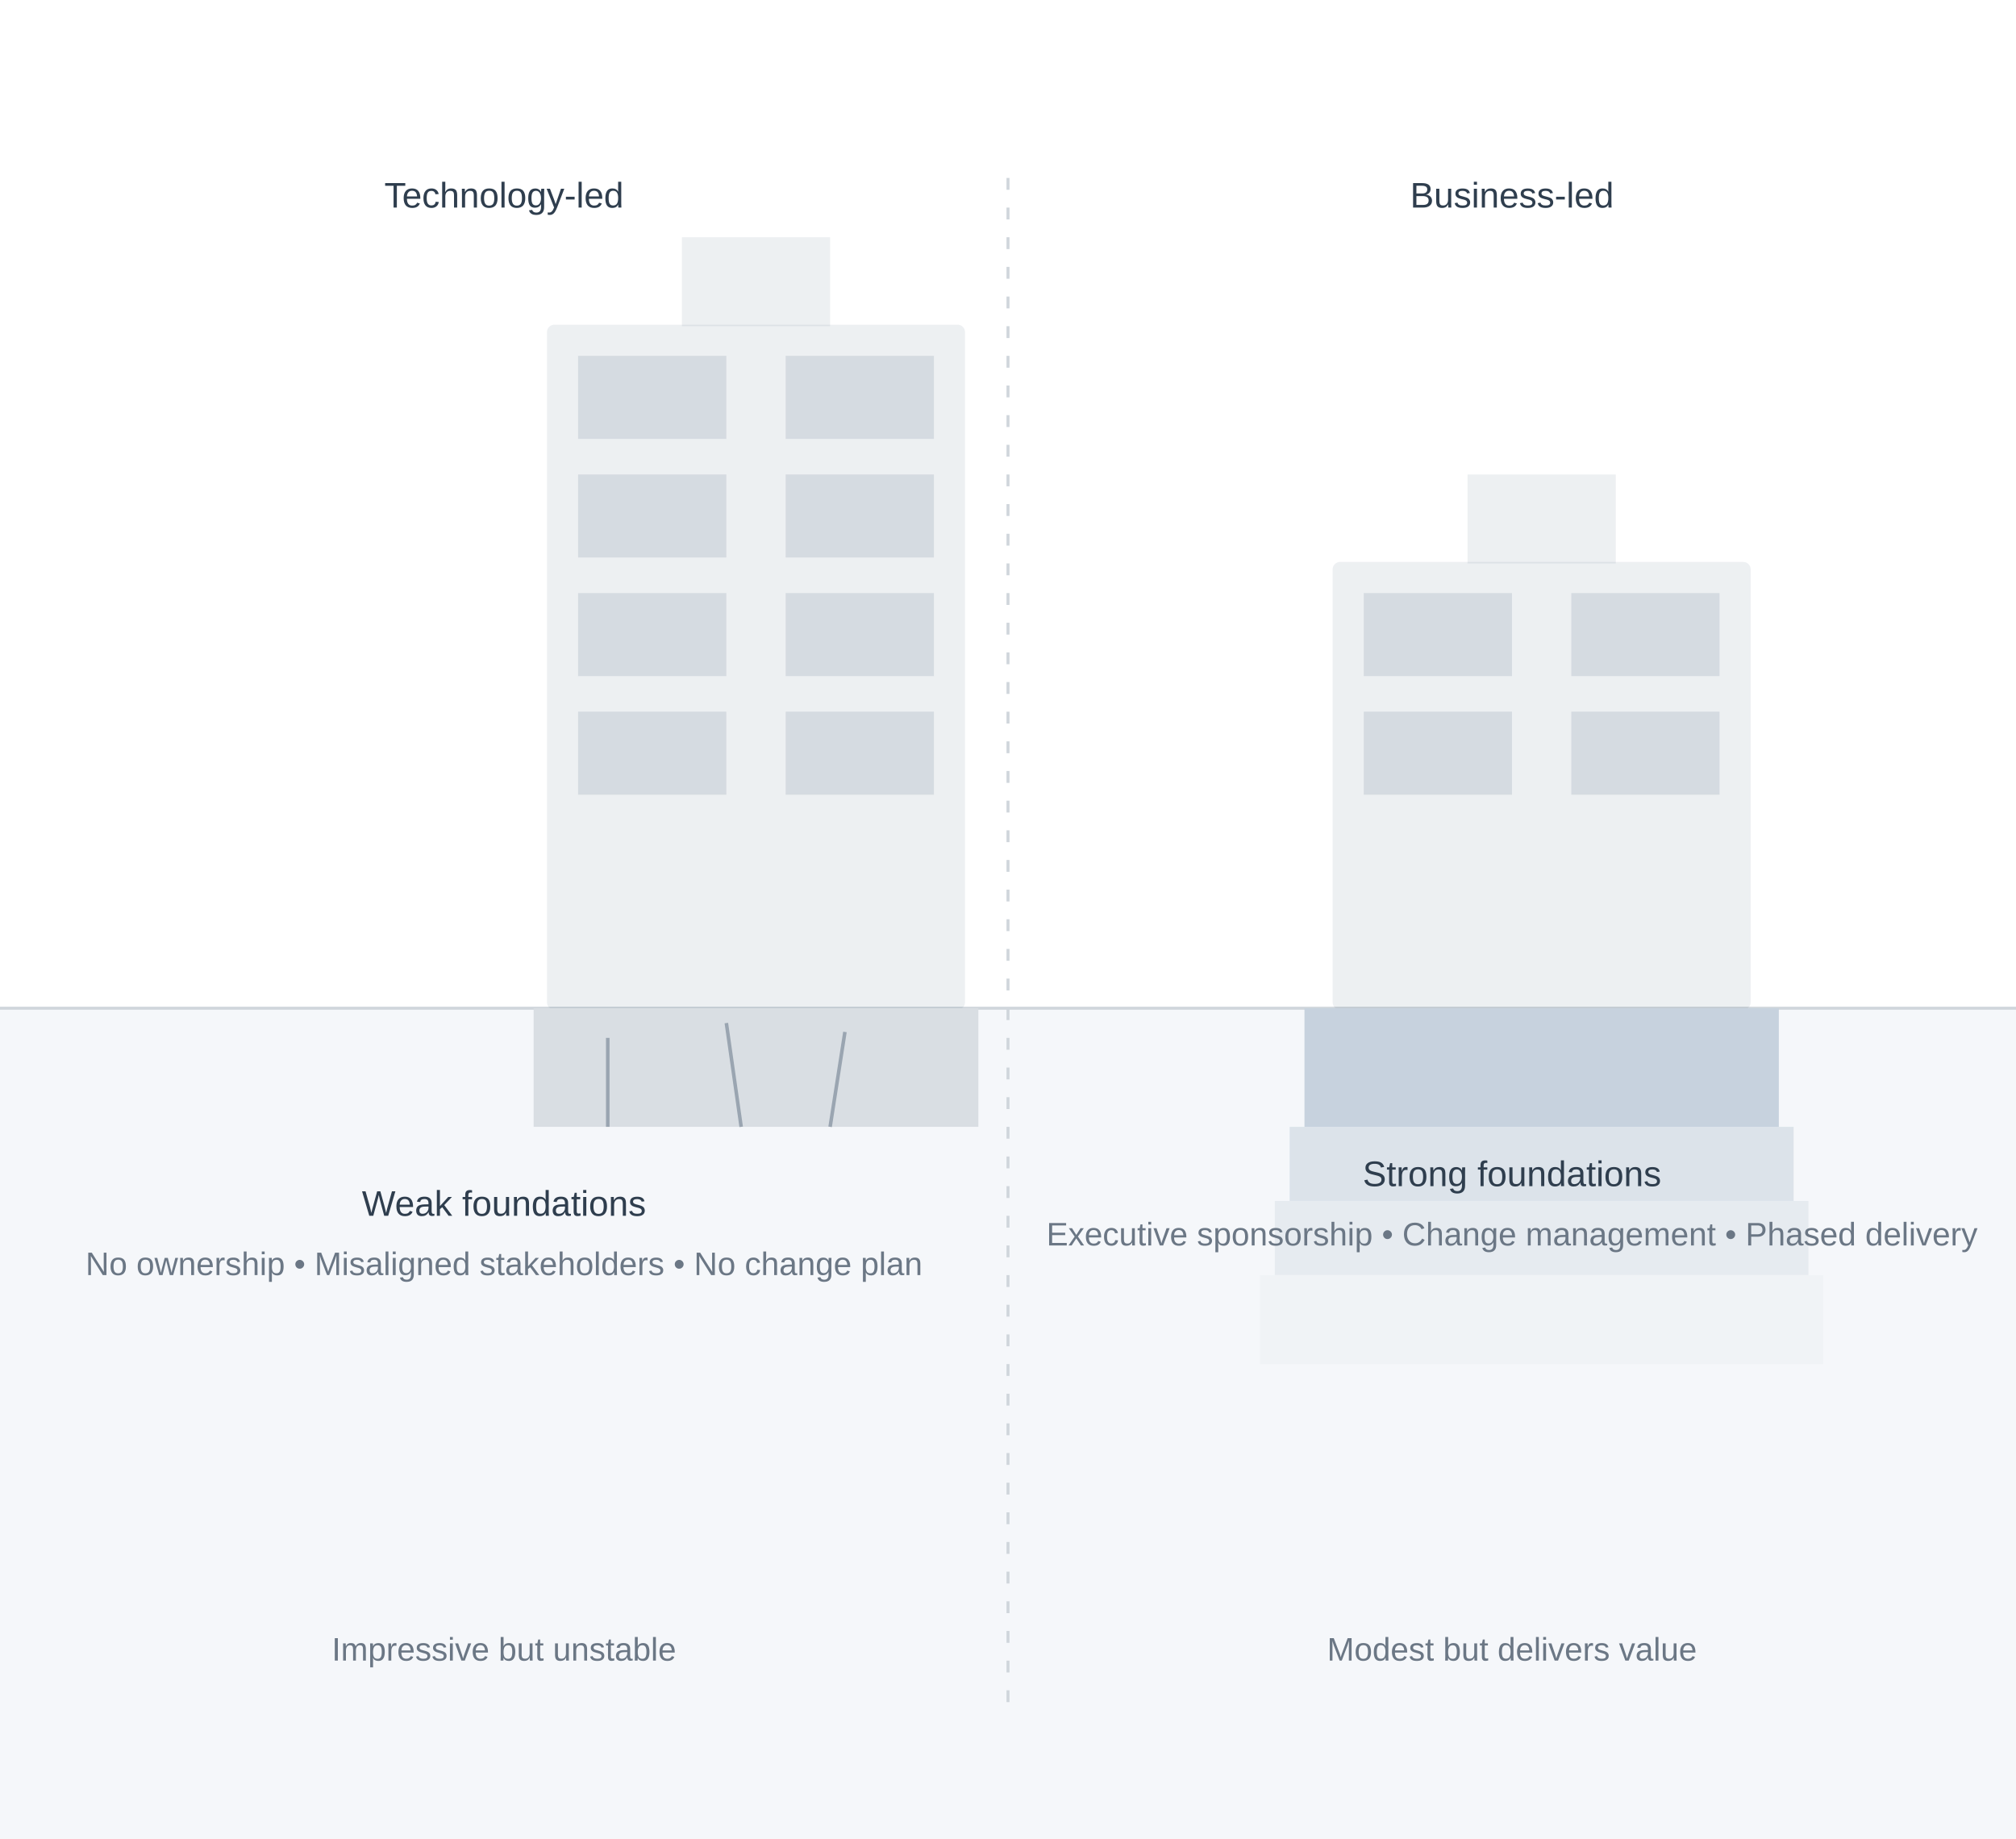
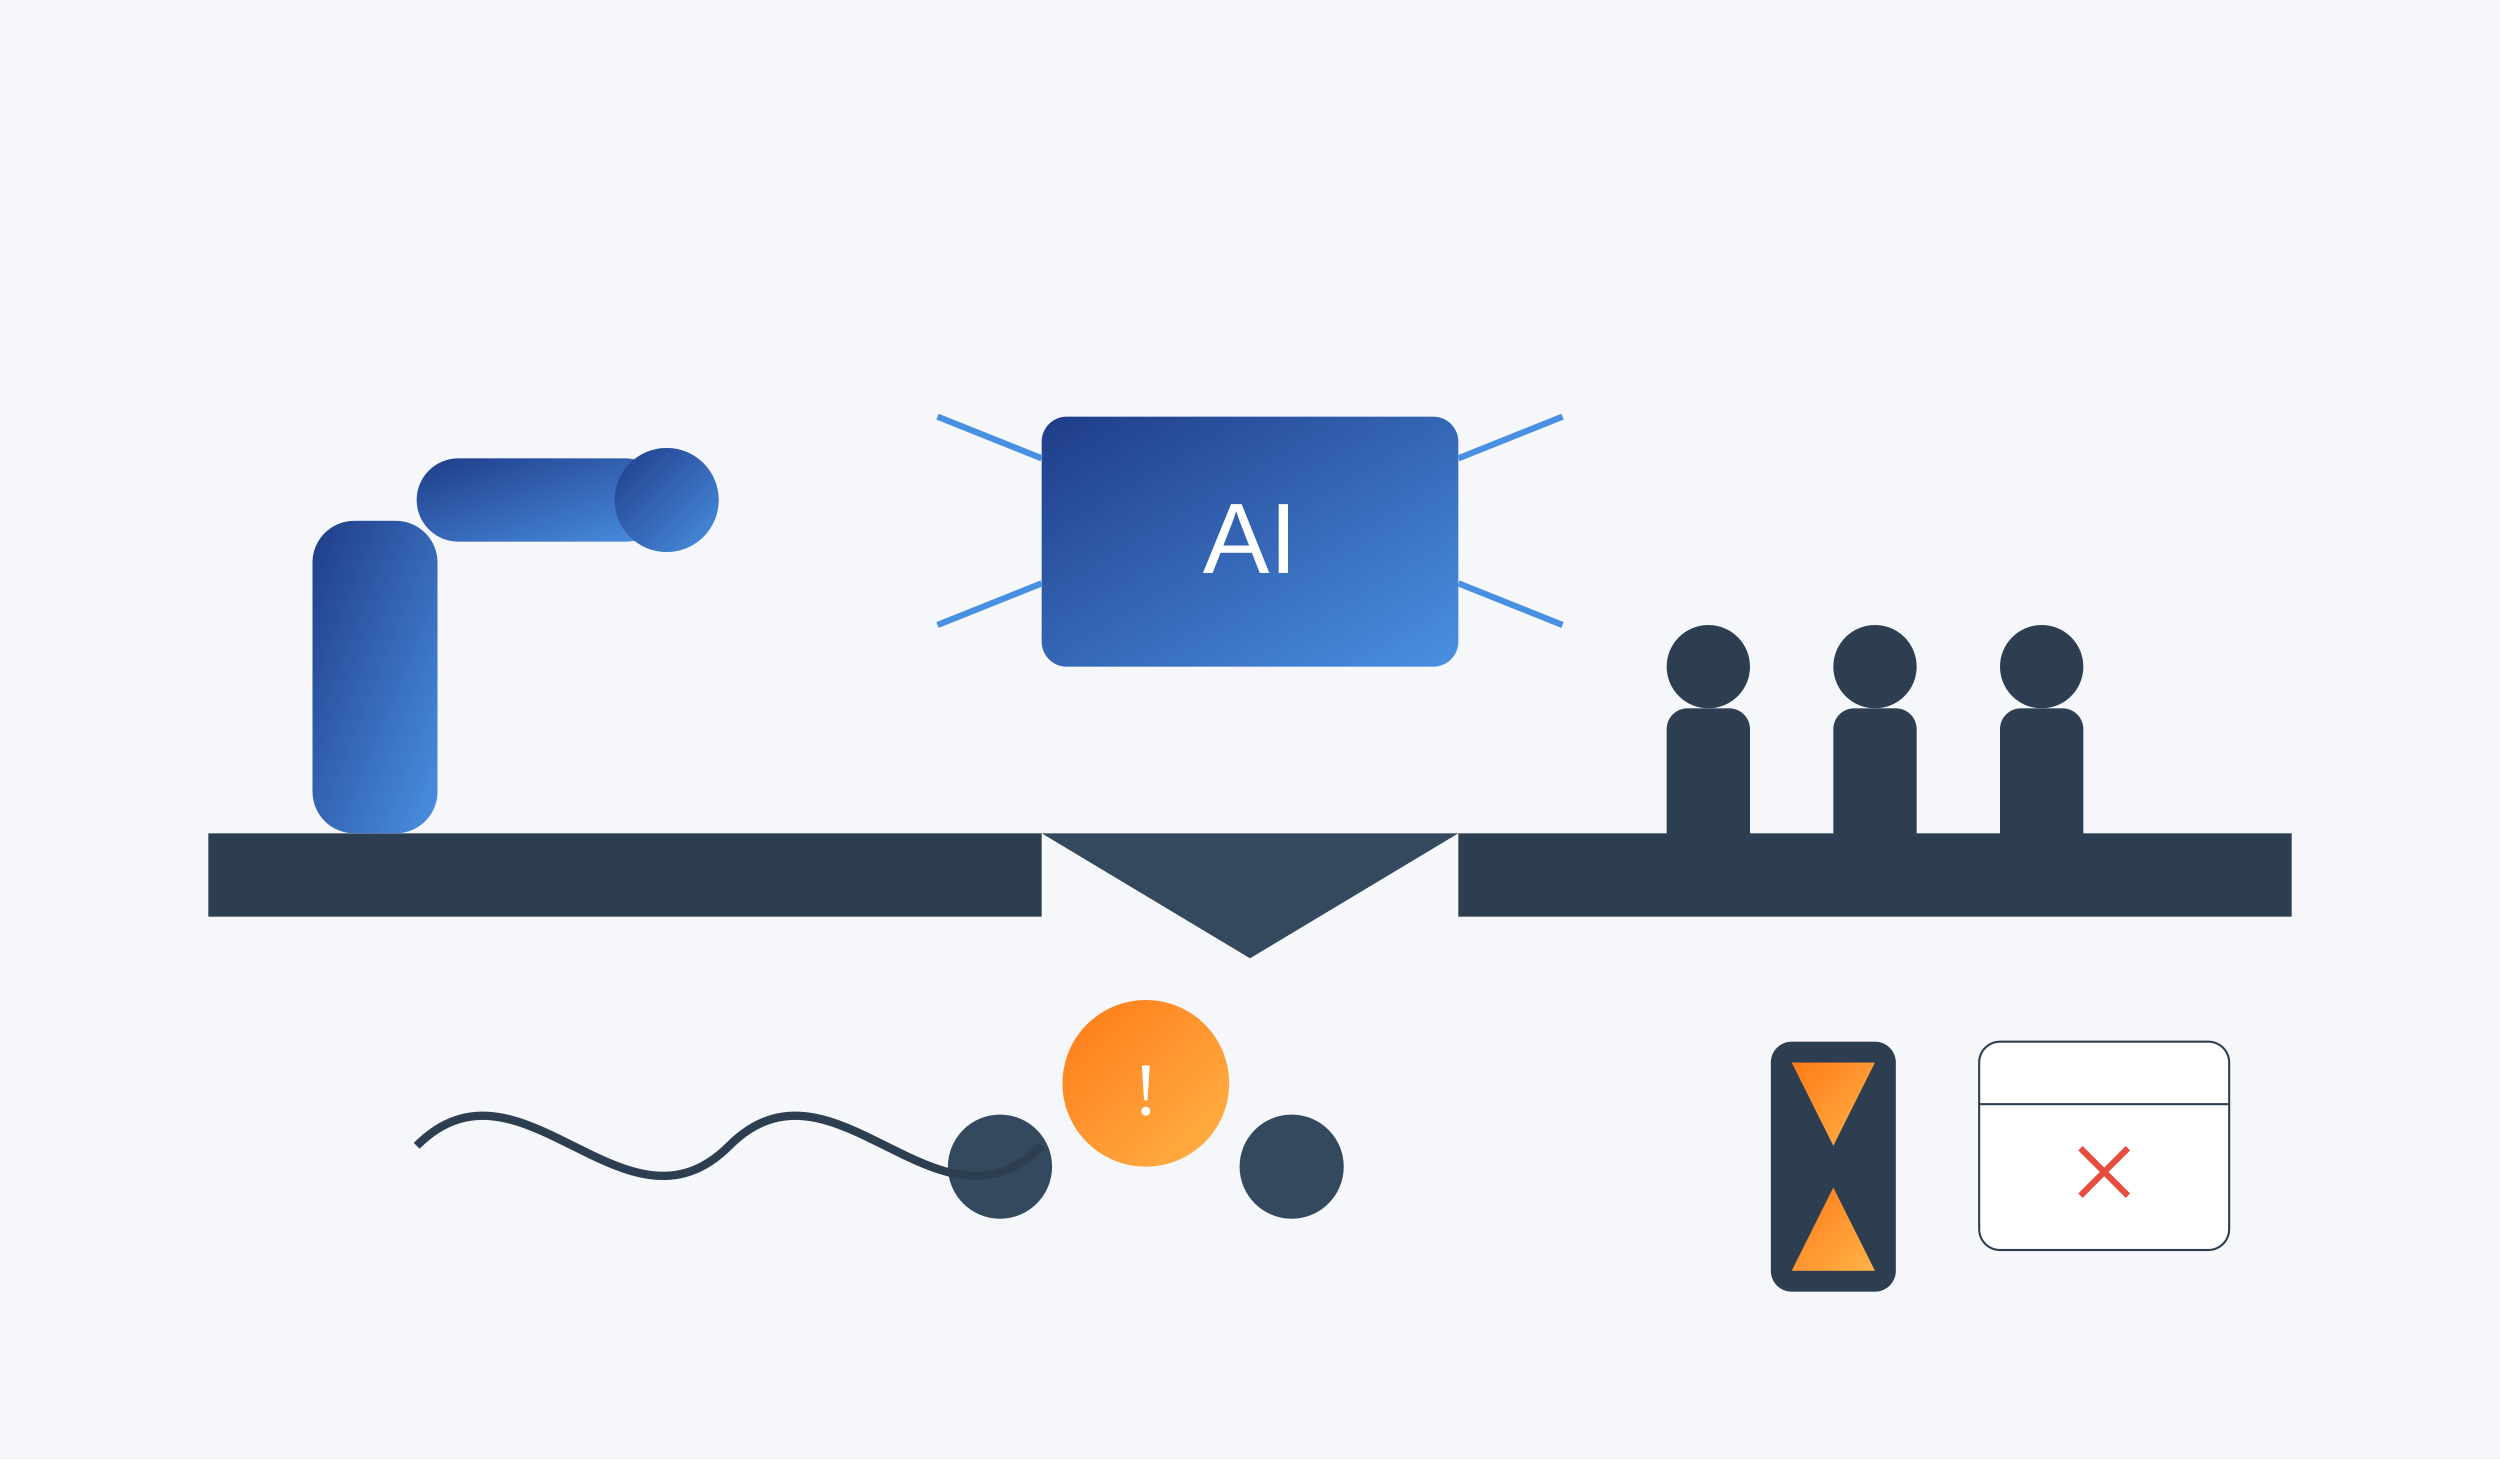
- <svg xmlns="http://www.w3.org/2000/svg" width="100%" viewBox="0 0 680 620" role="img">
-   <style>
-   .title { font-family: Arial, Helvetica, sans-serif; font-size: 18px; font-weight: 600; fill: #1F3A5F; }
-   .label { font-family: Arial, Helvetica, sans-serif; font-size: 12px; fill: #2F3E4E; }
-   .subtle { font-family: Arial, Helvetica, sans-serif; font-size: 11px; fill: #6B7785; }
- </style>
-   <rect x="0" y="0" width="680" height="620" fill="#FFFFFF" />
-   <rect x="0" y="340" width="680" height="280" fill="#F5F7FA" />
-   <line x1="0" y1="340" x2="680" y2="340" stroke="#D0D6DC" stroke-width="1" />
-   <line x1="340" y1="60" x2="340" y2="580" stroke="#D0D6DC" stroke-width="1" stroke-dasharray="4 6" />
-   <g transform="translate(165,0)">
-     <rect x="20" y="110" width="140" height="230" rx="2" fill="#1F3A5F" opacity="0.08" stroke="#1F3A5F" stroke-width="1" />
-     <g fill="#1F3A5F" opacity="0.12">
-       <rect x="30" y="120" width="50" height="28" />
-       <rect x="100" y="120" width="50" height="28" />
-       <rect x="30" y="160" width="50" height="28" />
-       <rect x="100" y="160" width="50" height="28" />
-       <rect x="30" y="200" width="50" height="28" />
-       <rect x="100" y="200" width="50" height="28" />
-       <rect x="30" y="240" width="50" height="28" />
-       <rect x="100" y="240" width="50" height="28" />
-     </g>
-     <rect x="65" y="80" width="50" height="30" fill="#1F3A5F" opacity="0.08" />
-     <rect x="15" y="340" width="150" height="40" fill="#D9DEE3" />
-     <g stroke="#9AA5B1" stroke-width="1.2">
-       <line x1="40" y1="350" x2="40" y2="380" />
-       <line x1="80" y1="345" x2="85" y2="380" />
-       <line x1="120" y1="348" x2="115" y2="380" />
-     </g>
+ <svg xmlns="http://www.w3.org/2000/svg" width="1200" height="700" viewBox="0 0 1200 700">
+   <defs>
+     <linearGradient id="blueGrad" x1="0" y1="0" x2="1" y2="1">
+       <stop offset="0%" stop-color="#1f3c88" />
+       <stop offset="100%" stop-color="#4a90e2" />
+     </linearGradient>
+     <linearGradient id="orangeGrad" x1="0" y1="0" x2="1" y2="1">
+       <stop offset="0%" stop-color="#ff7a18" />
+       <stop offset="100%" stop-color="#ffb347" />
+     </linearGradient>
+   </defs>
+   <rect width="1200" height="700" fill="#f5f7fa" />
+   <rect x="100" y="400" width="400" height="40" fill="#2c3e50" />
+   <rect x="700" y="400" width="400" height="40" fill="#2c3e50" />
+   <polygon points="500,400 700,400 600,460" fill="#34495e" />
+   <rect x="500" y="200" width="200" height="120" rx="12" fill="url(#blueGrad)" />
+   <text x="600" y="275" font-size="48" text-anchor="middle" fill="white" font-family="Arial">AI</text>
+   <g stroke="#4a90e2" stroke-width="3">
+     <line x1="500" y1="220" x2="450" y2="200" />
+     <line x1="700" y1="220" x2="750" y2="200" />
+     <line x1="500" y1="280" x2="450" y2="300" />
+     <line x1="700" y1="280" x2="750" y2="300" />
  </g>
-   <g transform="translate(430,0)">
-     <rect x="20" y="190" width="140" height="150" rx="2" fill="#1F3A5F" opacity="0.08" stroke="#1F3A5F" stroke-width="1" />
-     <g fill="#1F3A5F" opacity="0.12">
-       <rect x="30" y="200" width="50" height="28" />
-       <rect x="100" y="200" width="50" height="28" />
-       <rect x="30" y="240" width="50" height="28" />
-       <rect x="100" y="240" width="50" height="28" />
-     </g>
-     <rect x="65" y="160" width="50" height="30" fill="#1F3A5F" opacity="0.08" />
-     <rect x="10" y="340" width="160" height="40" fill="#C7D2DE" />
-     <rect x="5" y="380" width="170" height="25" fill="#DCE3EA" />
-     <rect x="0" y="405" width="180" height="25" fill="#E6EBF0" />
-     <rect x="-5" y="430" width="190" height="30" fill="#F0F3F6" />
+   <g fill="url(#blueGrad)">
+     <rect x="150" y="250" width="60" height="150" rx="20" />
+     <rect x="200" y="220" width="120" height="40" rx="20" />
+     <circle cx="320" cy="240" r="25" />
  </g>
-   <text x="170" y="70" class="label" text-anchor="middle">Technology-led</text>
-   <text x="170" y="560" class="subtle" text-anchor="middle">Impressive but unstable</text>
-   <text x="510" y="70" class="label" text-anchor="middle">Business-led</text>
-   <text x="510" y="560" class="subtle" text-anchor="middle">Modest but delivers value</text>
-   <text x="170" y="410" class="label" text-anchor="middle">Weak foundations</text>
-   <text x="170" y="430" class="subtle" text-anchor="middle">No ownership • Misaligned stakeholders • No change plan</text>
-   <text x="510" y="400" class="label" text-anchor="middle">Strong foundations</text>
-   <text x="510" y="420" class="subtle" text-anchor="middle">Executive sponsorship • Change management • Phased delivery</text>
+   <g fill="#2c3e50">
+     <circle cx="820" cy="320" r="20" />
+     <rect x="800" y="340" width="40" height="80" rx="10" />
+     <circle cx="900" cy="320" r="20" />
+     <rect x="880" y="340" width="40" height="80" rx="10" />
+     <circle cx="980" cy="320" r="20" />
+     <rect x="960" y="340" width="40" height="80" rx="10" />
+   </g>
+   <g>
+     <circle cx="550" cy="520" r="40" fill="url(#orangeGrad)" />
+     <text x="550" y="535" font-size="36" text-anchor="middle" fill="white">!</text>
+     <circle cx="480" cy="560" r="25" fill="#34495e" />
+     <circle cx="620" cy="560" r="25" fill="#34495e" />
+   </g>
+   <path d="M200 550 C250 500, 300 600, 350 550 S450 600, 500 550" stroke="#2c3e50" stroke-width="4" fill="none" />
+   <g transform="translate(850,500)">
+     <rect x="0" y="0" width="60" height="120" rx="10" fill="#2c3e50" />
+     <polygon points="10,10 50,10 30,50" fill="url(#orangeGrad)" />
+     <polygon points="10,110 50,110 30,70" fill="url(#orangeGrad)" />
+   </g>
+   <g transform="translate(950,500)">
+     <rect width="120" height="100" rx="10" fill="#ffffff" stroke="#2c3e50" />
+     <line x1="0" y1="30" x2="120" y2="30" stroke="#2c3e50" />
+     <text x="60" y="75" text-anchor="middle" font-size="36" fill="#e74c3c">✕</text>
+   </g>
</svg>
